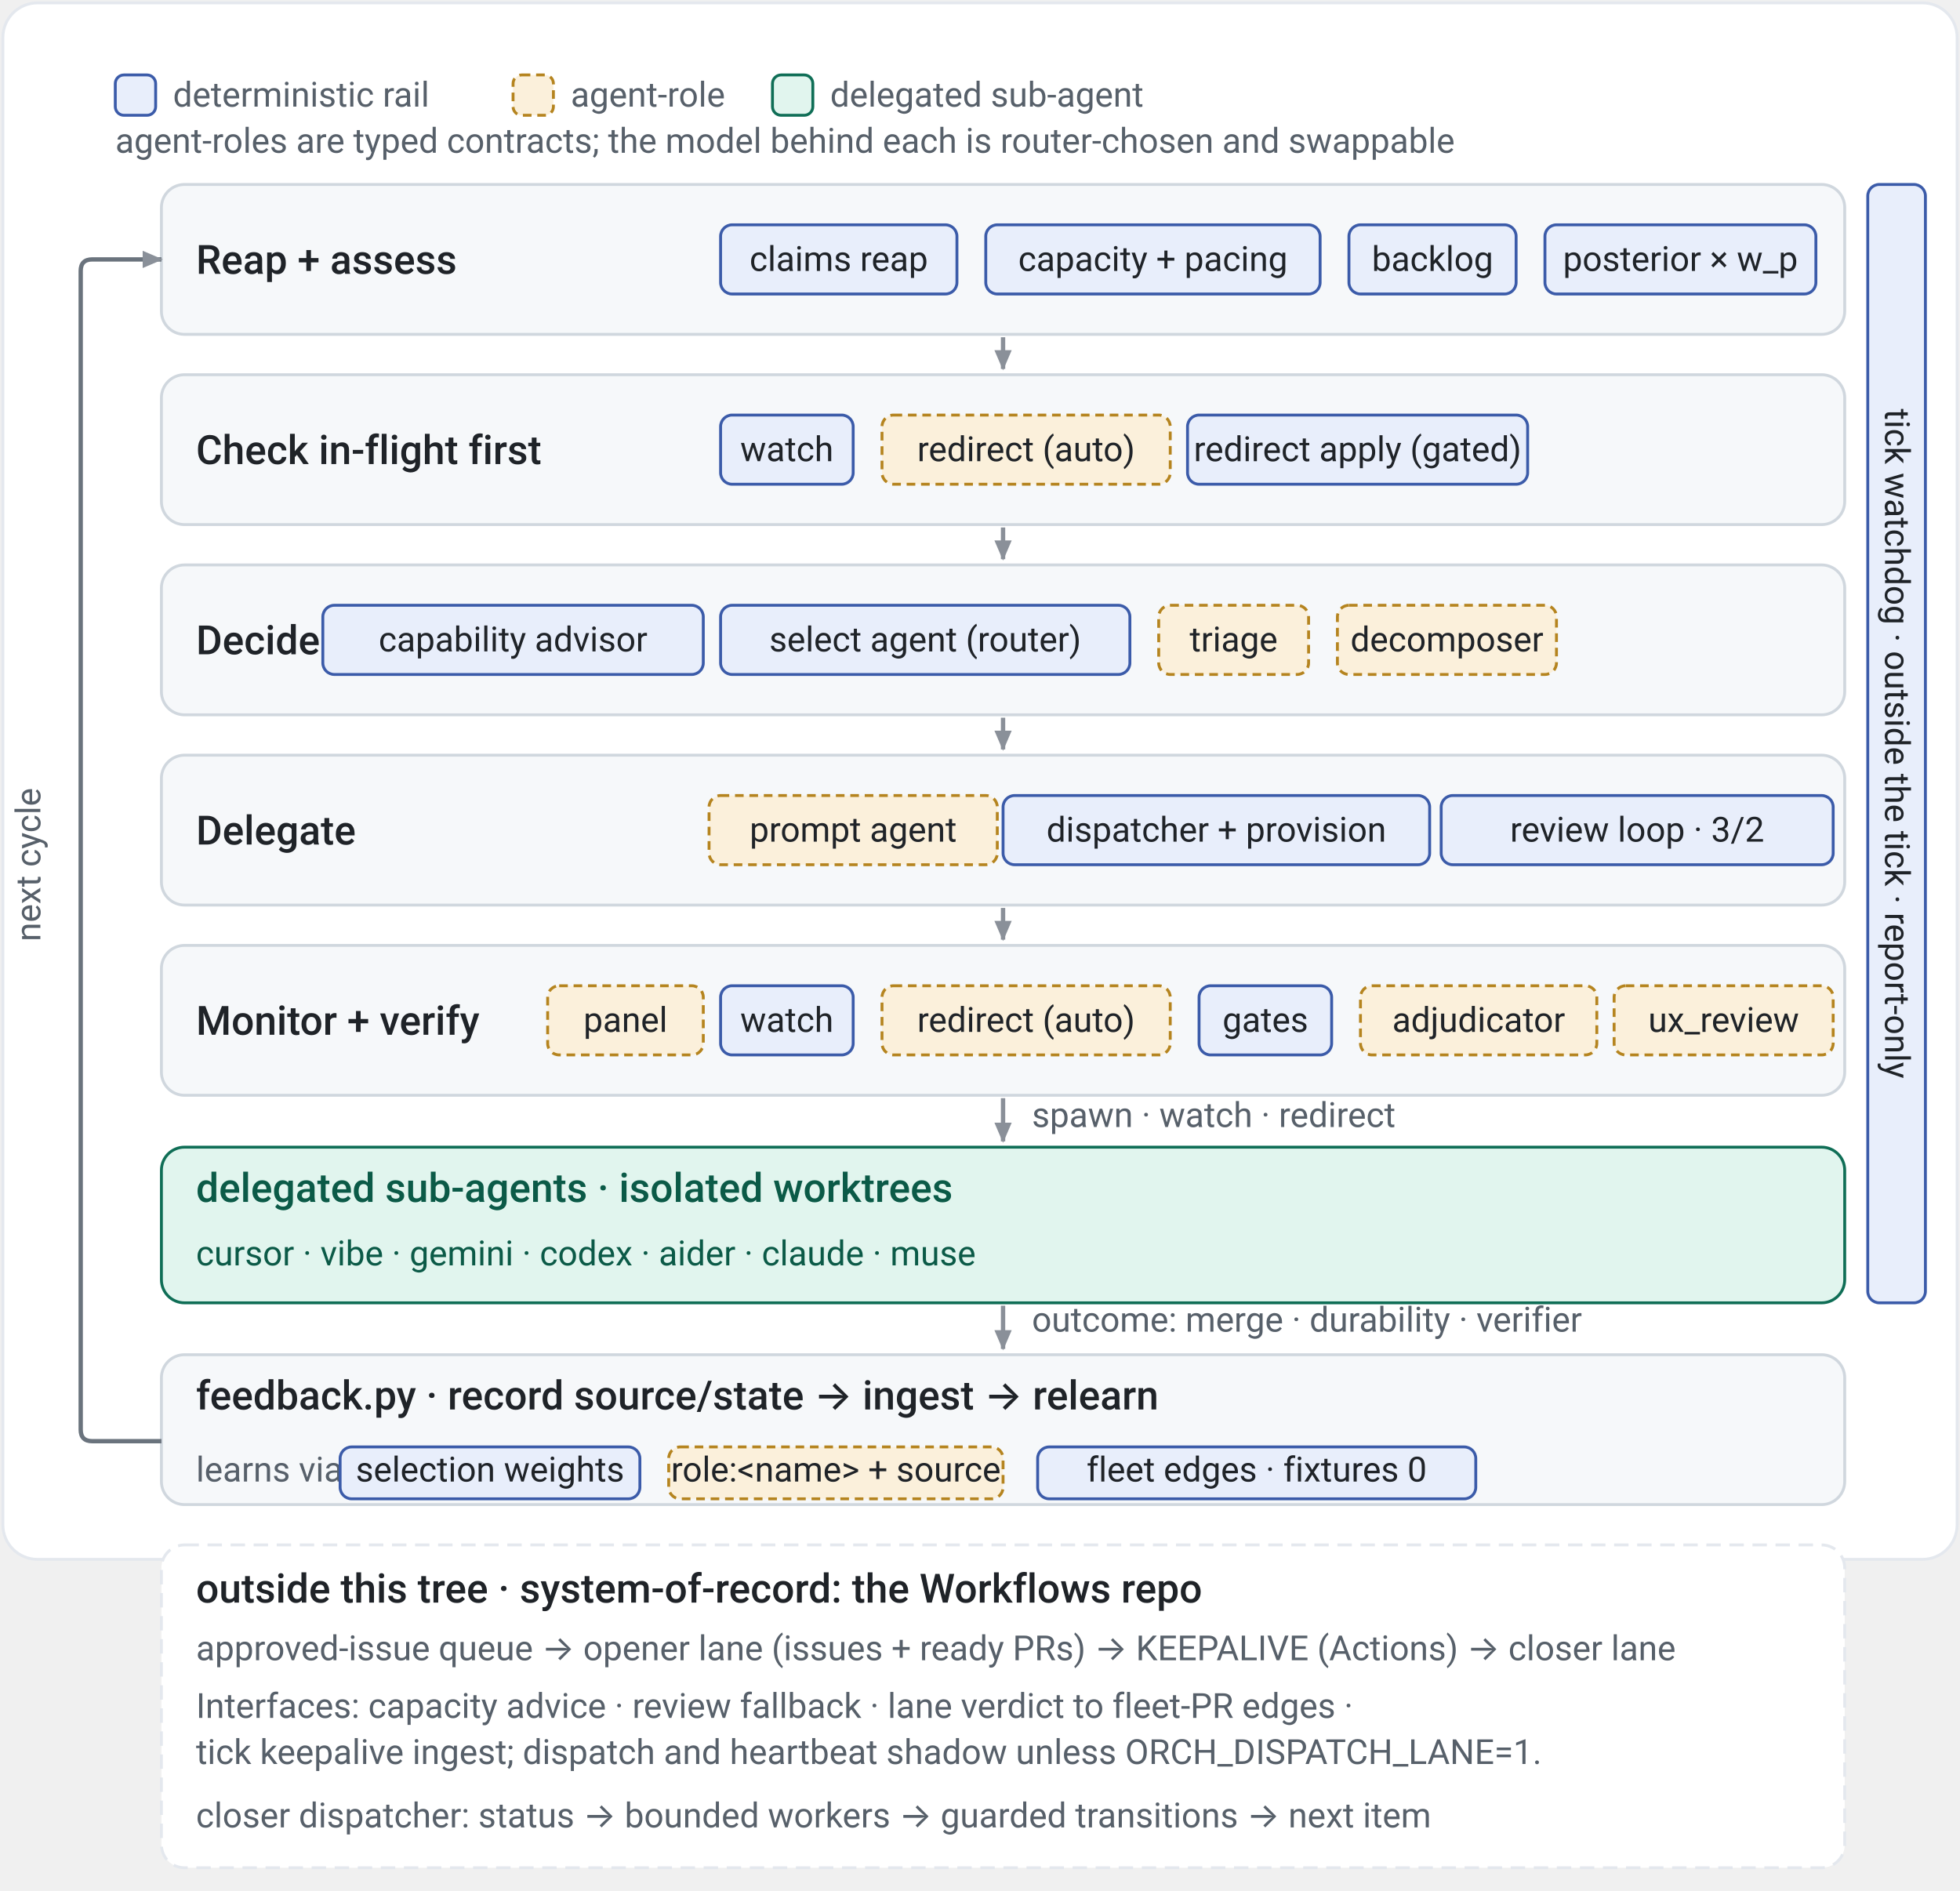
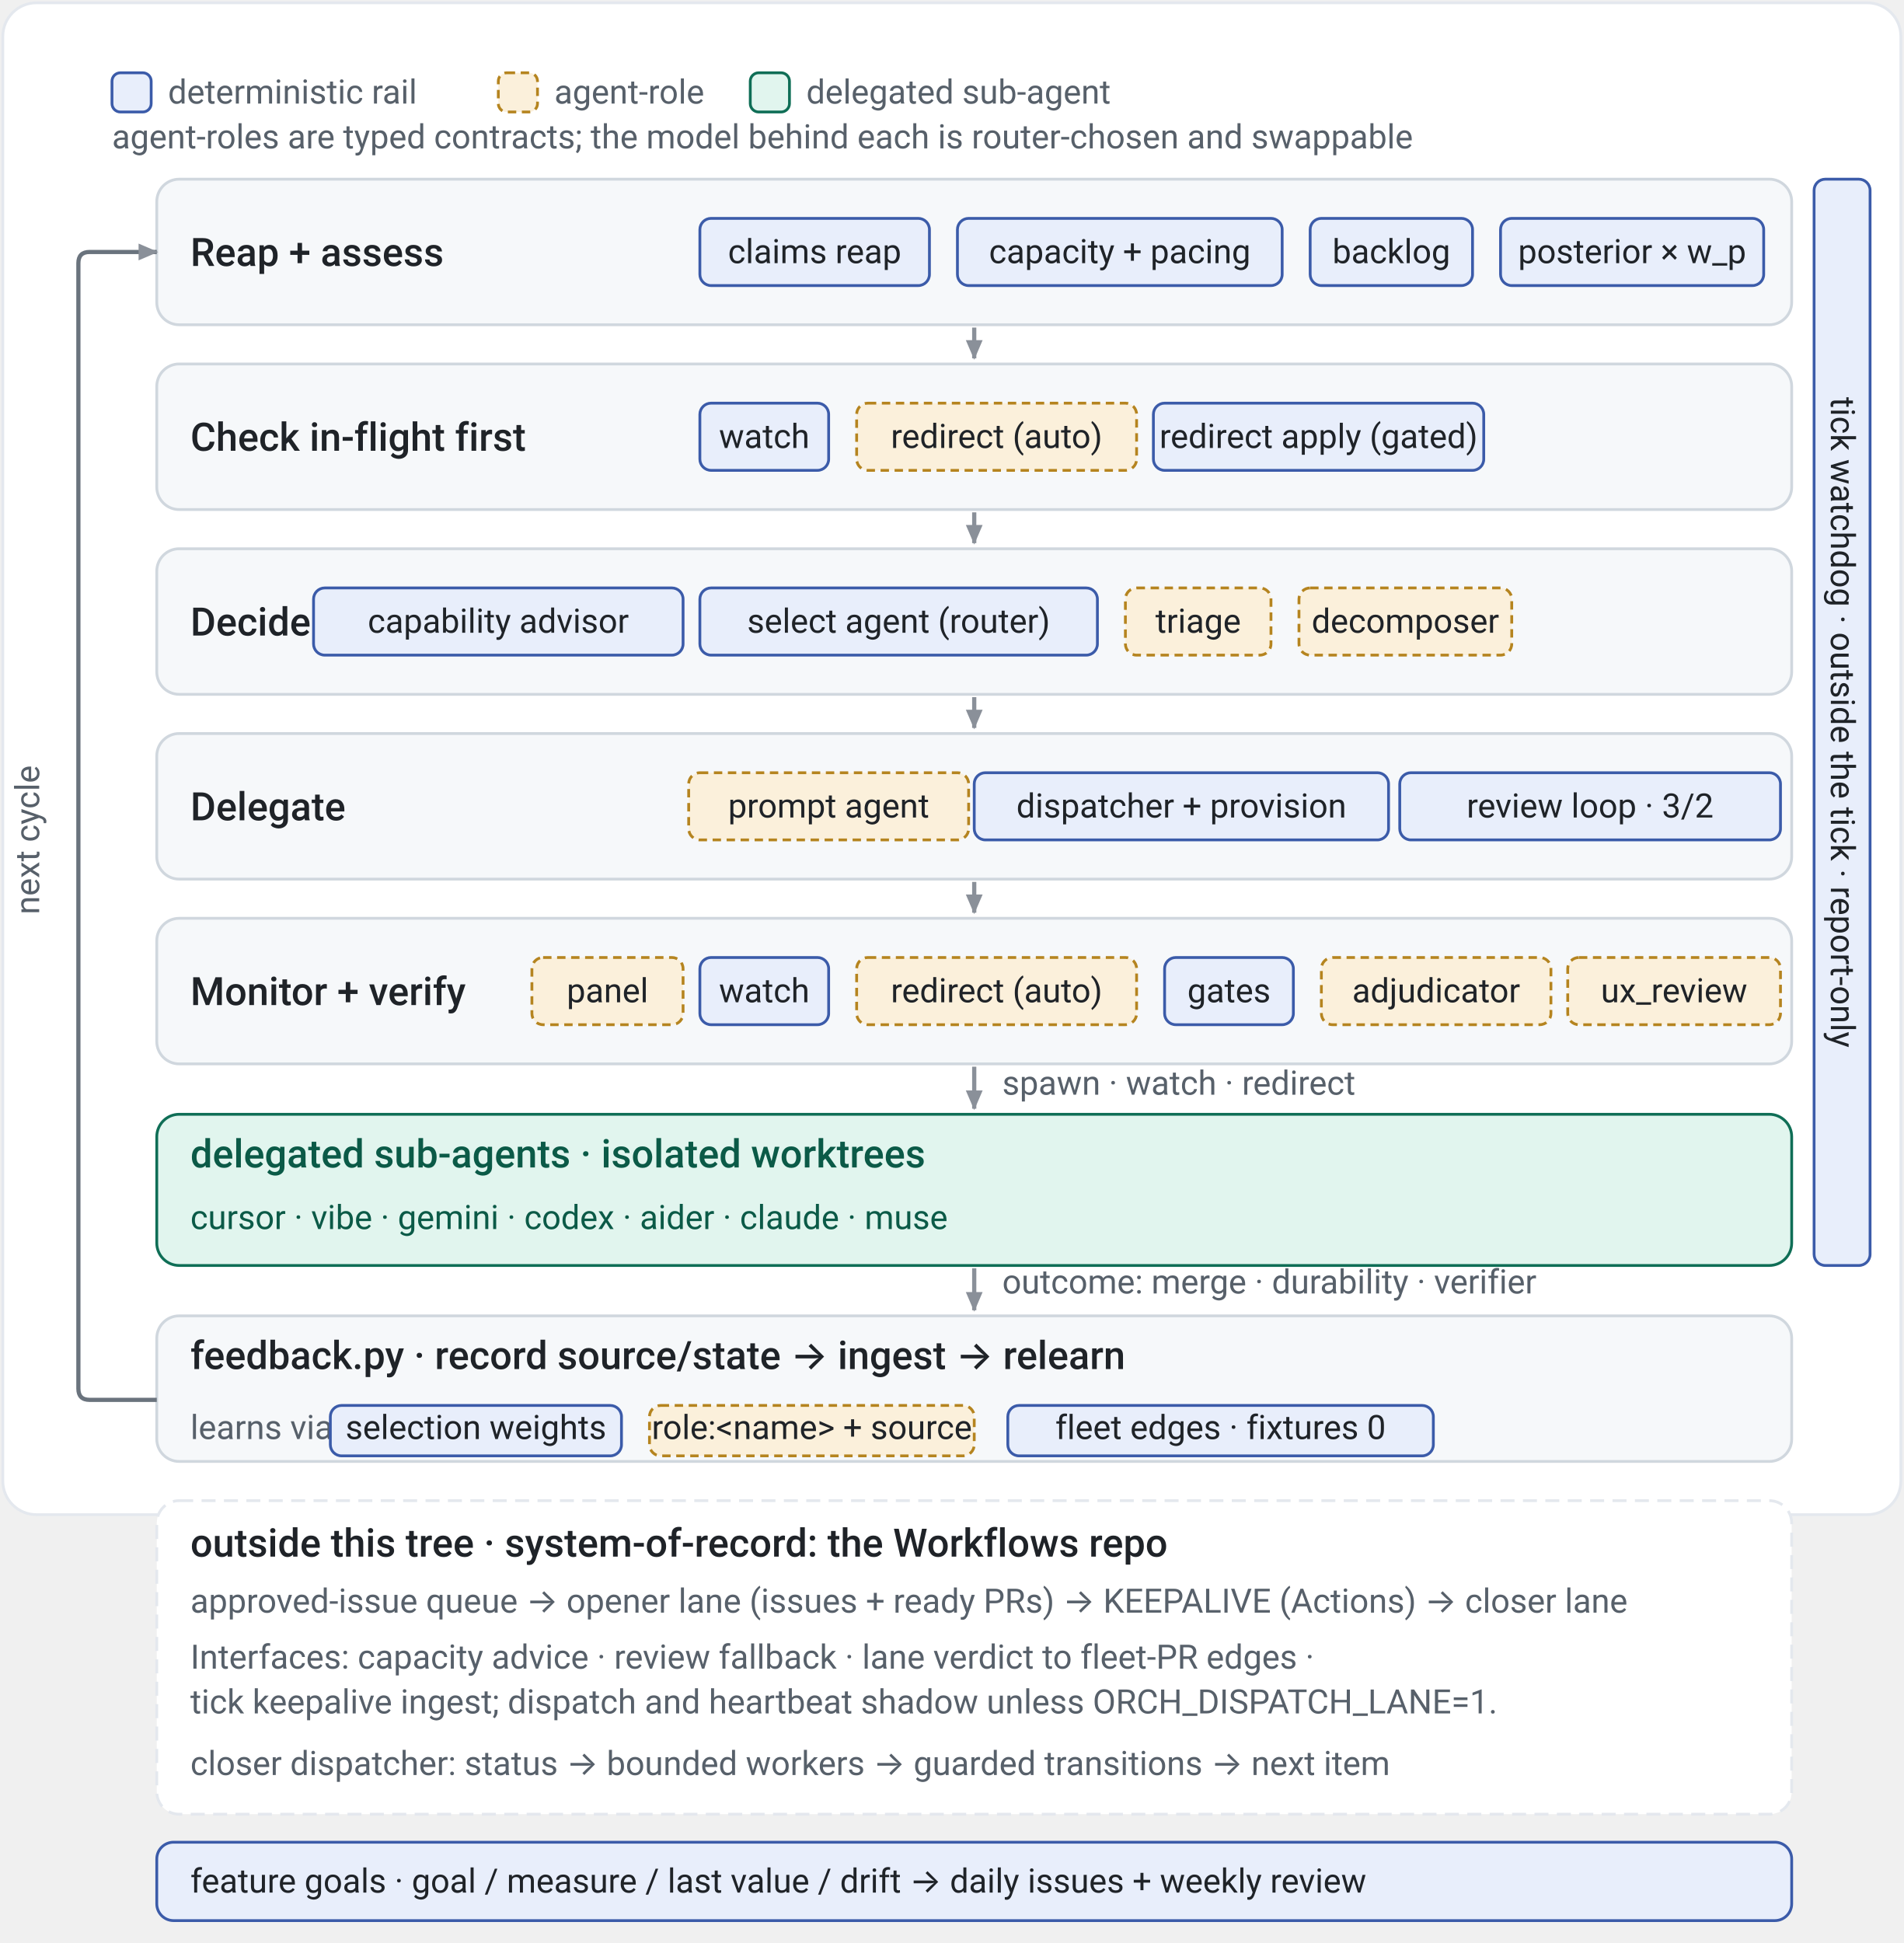
- <svg xmlns="http://www.w3.org/2000/svg" width="680" viewBox="0 0 680 656" role="img">
+ <svg xmlns="http://www.w3.org/2000/svg" width="680" viewBox="0 0 680 694" role="img">
  <style>
  .bg{fill:#ffffff;stroke:#e4e8ee;}
  .t,.th,.subhead{font:500 14px ui-sans-serif,system-ui,-apple-system,"Segoe UI",Roboto,sans-serif;fill:#1f2328;}
  .subhead{fill:#0b5a47;}
  .ts{font:400 12px ui-sans-serif,system-ui,-apple-system,"Segoe UI",Roboto,sans-serif;fill:#57606a;}
  .ct{font:400 12px ui-sans-serif,system-ui,-apple-system,"Segoe UI",Roboto,sans-serif;fill:#1f2328;}
  .ctsub{font:400 12px ui-sans-serif,system-ui,-apple-system,"Segoe UI",Roboto,sans-serif;fill:#0b5a47;}
  .stage{fill:#f6f8fa;stroke:#d0d7de;}
  .rail{fill:#e8eefb;stroke:#3b5ba9;}
  .role{fill:#fbf0db;stroke:#b5841f;stroke-dasharray:3 2;}
  .sub{fill:#e1f5ee;stroke:#0f6e56;}
  .arrow{stroke:#8a9099;stroke-width:1.5;fill:none;}
  .return{stroke:#6a737d;stroke-width:1.5;fill:none;}
</style>
  <defs>
    <marker id="ah" markerWidth="9" markerHeight="9" refX="6.5" refY="3" orient="auto" markerUnits="userSpaceOnUse">
      <path d="M0,0 L7,3 L0,6 Z" fill="#8a9099" />
    </marker>
  </defs>
  <rect class="bg" x="1" y="1" width="678" height="540" rx="12" />
  <rect class="rail" x="40" y="26" width="14" height="14" rx="3" />
  <text class="ts" x="60" y="37">deterministic rail</text>
  <rect class="role" x="178" y="26" width="14" height="14" rx="3" />
  <text class="ts" x="198" y="37">agent-role</text>
  <rect class="sub" x="268" y="26" width="14" height="14" rx="3" />
  <text class="ts" x="288" y="37">delegated sub-agent</text>
  <text class="ts" x="40" y="53">agent-roles are typed contracts; the model behind each is router-chosen and swappable</text>
  <rect class="stage" x="56" y="64" width="584" height="52" rx="8" />
  <text class="th" x="68" y="95">Reap + assess</text>
  <rect class="rail" x="250" y="78" width="82" height="24" rx="4" />
  <text class="ct" x="291" y="94" text-anchor="middle">claims reap</text>
  <rect class="rail" x="342" y="78" width="116" height="24" rx="4" />
  <text class="ct" x="400" y="94" text-anchor="middle">capacity + pacing</text>
  <rect class="rail" x="468" y="78" width="58" height="24" rx="4" />
  <text class="ct" x="497" y="94" text-anchor="middle">backlog</text>
  <rect class="rail" x="536" y="78" width="94" height="24" rx="4" />
  <text class="ct" x="583" y="94" text-anchor="middle">posterior × w_p</text>
  <rect class="stage" x="56" y="130" width="584" height="52" rx="8" />
  <text class="th" x="68" y="161">Check in-flight first</text>
  <rect class="rail" x="250" y="144" width="46" height="24" rx="4" />
  <text class="ct" x="273" y="160" text-anchor="middle">watch</text>
  <rect class="role" x="306" y="144" width="100" height="24" rx="4" />
  <text class="ct" x="356" y="160" text-anchor="middle">redirect (auto)</text>
  <rect class="rail" x="412" y="144" width="118" height="24" rx="4" />
  <text class="ct" x="471" y="160" text-anchor="middle">redirect apply (gated)</text>
  <rect class="stage" x="56" y="196" width="584" height="52" rx="8" />
  <text class="th" x="68" y="227">Decide</text>
  <rect class="rail" x="112" y="210" width="132" height="24" rx="4" />
  <text class="ct" x="178" y="226" text-anchor="middle">capability advisor</text>
  <rect class="rail" x="250" y="210" width="142" height="24" rx="4" />
  <text class="ct" x="321" y="226" text-anchor="middle">select agent (router)</text>
  <rect class="role" x="402" y="210" width="52" height="24" rx="4" />
  <text class="ct" x="428" y="226" text-anchor="middle">triage</text>
  <rect class="role" x="464" y="210" width="76" height="24" rx="4" />
  <text class="ct" x="502" y="226" text-anchor="middle">decomposer</text>
  <rect class="stage" x="56" y="262" width="584" height="52" rx="8" />
  <text class="th" x="68" y="293">Delegate</text>
  <rect class="role" x="246" y="276" width="100" height="24" rx="4" />
  <text class="ct" x="296" y="292" text-anchor="middle">prompt agent</text>
  <rect class="rail" x="348" y="276" width="148" height="24" rx="4" />
  <text class="ct" x="422" y="292" text-anchor="middle">dispatcher + provision</text>
  <rect class="rail" x="500" y="276" width="136" height="24" rx="4" />
  <text class="ct" x="568" y="292" text-anchor="middle">review loop · 3/2</text>
  <rect class="stage" x="56" y="328" width="584" height="52" rx="8" />
  <text class="th" x="68" y="359">Monitor + verify</text>
  <rect class="rail" x="250" y="342" width="46" height="24" rx="4" />
  <text class="ct" x="273" y="358" text-anchor="middle">watch</text>
  <rect class="role" x="306" y="342" width="100" height="24" rx="4" />
  <text class="ct" x="356" y="358" text-anchor="middle">redirect (auto)</text>
  <rect class="rail" x="416" y="342" width="46" height="24" rx="4" />
  <text class="ct" x="439" y="358" text-anchor="middle">gates</text>
  <rect class="role" x="472" y="342" width="82" height="24" rx="4" />
  <text class="ct" x="513" y="358" text-anchor="middle">adjudicator</text>
  <rect class="role" x="560" y="342" width="76" height="24" rx="4" />
  <text class="ct" x="598" y="358" text-anchor="middle">ux_review</text>
  <g>
    <rect class="role" x="190" y="342" width="54" height="24" rx="4" />
    <text class="ct" x="217" y="358" text-anchor="middle">panel</text>
  </g>
  <line class="arrow" x1="348" y1="117" x2="348" y2="128" marker-end="url(#ah)" />
  <line class="arrow" x1="348" y1="183" x2="348" y2="194" marker-end="url(#ah)" />
  <line class="arrow" x1="348" y1="249" x2="348" y2="260" marker-end="url(#ah)" />
  <line class="arrow" x1="348" y1="315" x2="348" y2="326" marker-end="url(#ah)" />
  <line class="arrow" x1="348" y1="381" x2="348" y2="396" marker-end="url(#ah)" />
  <text class="ts" x="358" y="391">spawn · watch · redirect</text>
  <rect class="sub" x="56" y="398" width="584" height="54" rx="8" />
  <text class="subhead" x="68" y="417">delegated sub-agents · isolated worktrees</text>
  <text class="ctsub" x="68" y="439">cursor · vibe · gemini · codex · aider · claude · muse</text>
  <line class="arrow" x1="348" y1="453" x2="348" y2="468" marker-end="url(#ah)" />
  <text class="ts" x="358" y="462">outcome: merge · durability · verifier</text>
  <rect class="stage" x="56" y="470" width="584" height="52" rx="8" />
  <text class="th" x="68" y="489">feedback.py · record source/state → ingest → relearn</text>
  <text class="ts" x="68" y="514">learns via outcomes:</text>
  <rect class="rail" x="118" y="502" width="104" height="18" rx="4" />
  <text class="ct" x="170" y="514" text-anchor="middle">selection weights</text>
  <rect class="role" x="232" y="502" width="116" height="18" rx="4" />
  <text class="ct" x="290" y="514" text-anchor="middle">role:&lt;name&gt; + source</text>
  <rect class="rail" x="360" y="502" width="152" height="18" rx="4" />
  <text class="ct" x="436" y="514" text-anchor="middle">fleet edges · fixtures 0</text>
  <path class="return" d="M56,500 L32,500 Q28,500 28,496 L28,94 Q28,90 32,90 L56,90" marker-end="url(#ah)" />
  <text class="ts" x="14" y="300" text-anchor="middle" transform="rotate(-90 14 300)">next cycle</text>
  <rect class="rail" x="648" y="64" width="20" height="388" rx="4" />
  <text class="ct" x="654" y="258" text-anchor="middle" transform="rotate(90 654 258)">tick watchdog · outside the tick · report-only</text>
  <rect class="bg" x="56" y="536" width="584" height="112" rx="8" stroke-dasharray="5 3" />
  <text class="th" x="68" y="556">outside this tree · system-of-record: the Workflows repo</text>
  <text class="ts" x="68" y="576">approved-issue queue → opener lane (issues + ready PRs) → KEEPALIVE (Actions) → closer lane</text>
  <text class="ts" x="68" y="596">Interfaces: capacity advice · review fallback · lane verdict to fleet-PR edges ·</text>
  <text class="ts" x="68" y="612">tick keepalive ingest; dispatch and heartbeat shadow unless ORCH_DISPATCH_LANE=1.</text>
  <text class="ts" x="68" y="634">closer dispatcher: status → bounded workers → guarded transitions → next item</text>
+   <g id="feature-goals-feedback">
+     <rect class="rail" x="56" y="658" width="584" height="28" rx="6" />
+     <text class="ct" x="68" y="676">feature goals · goal / measure / last value / drift → daily issues + weekly review</text>
+   </g>
</svg>
